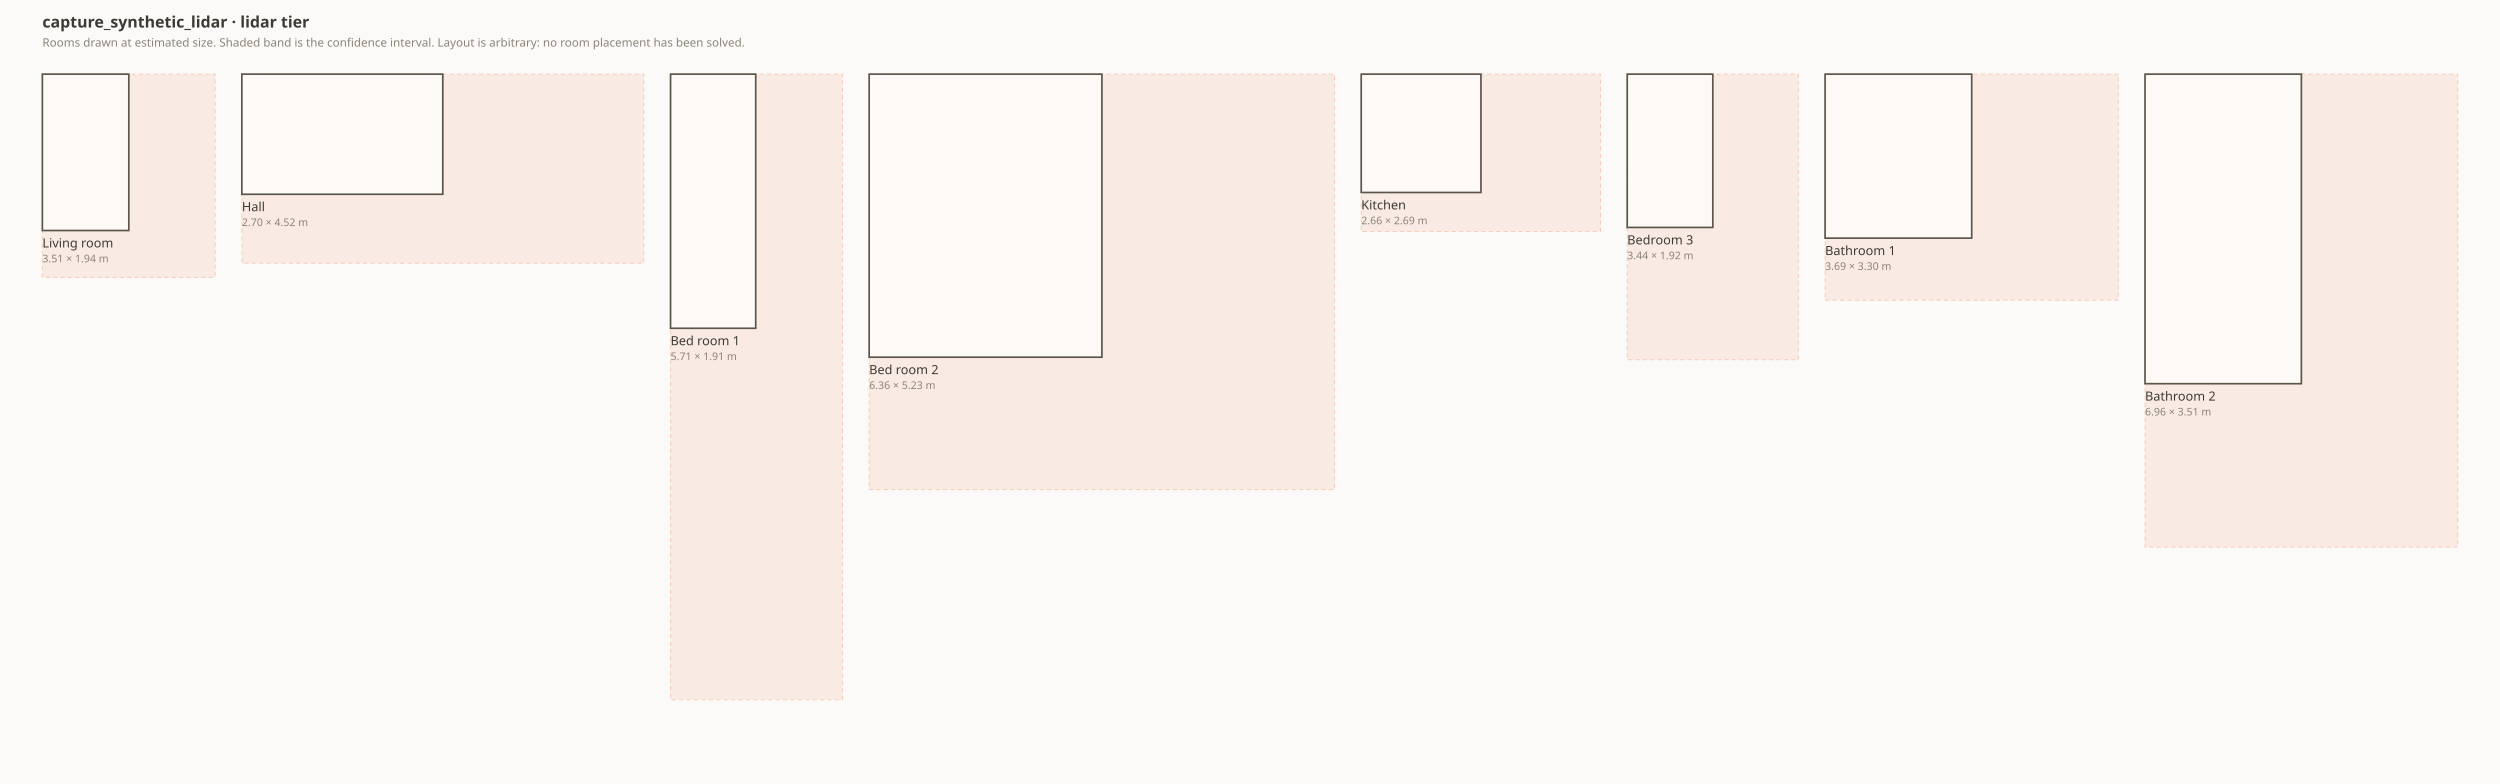
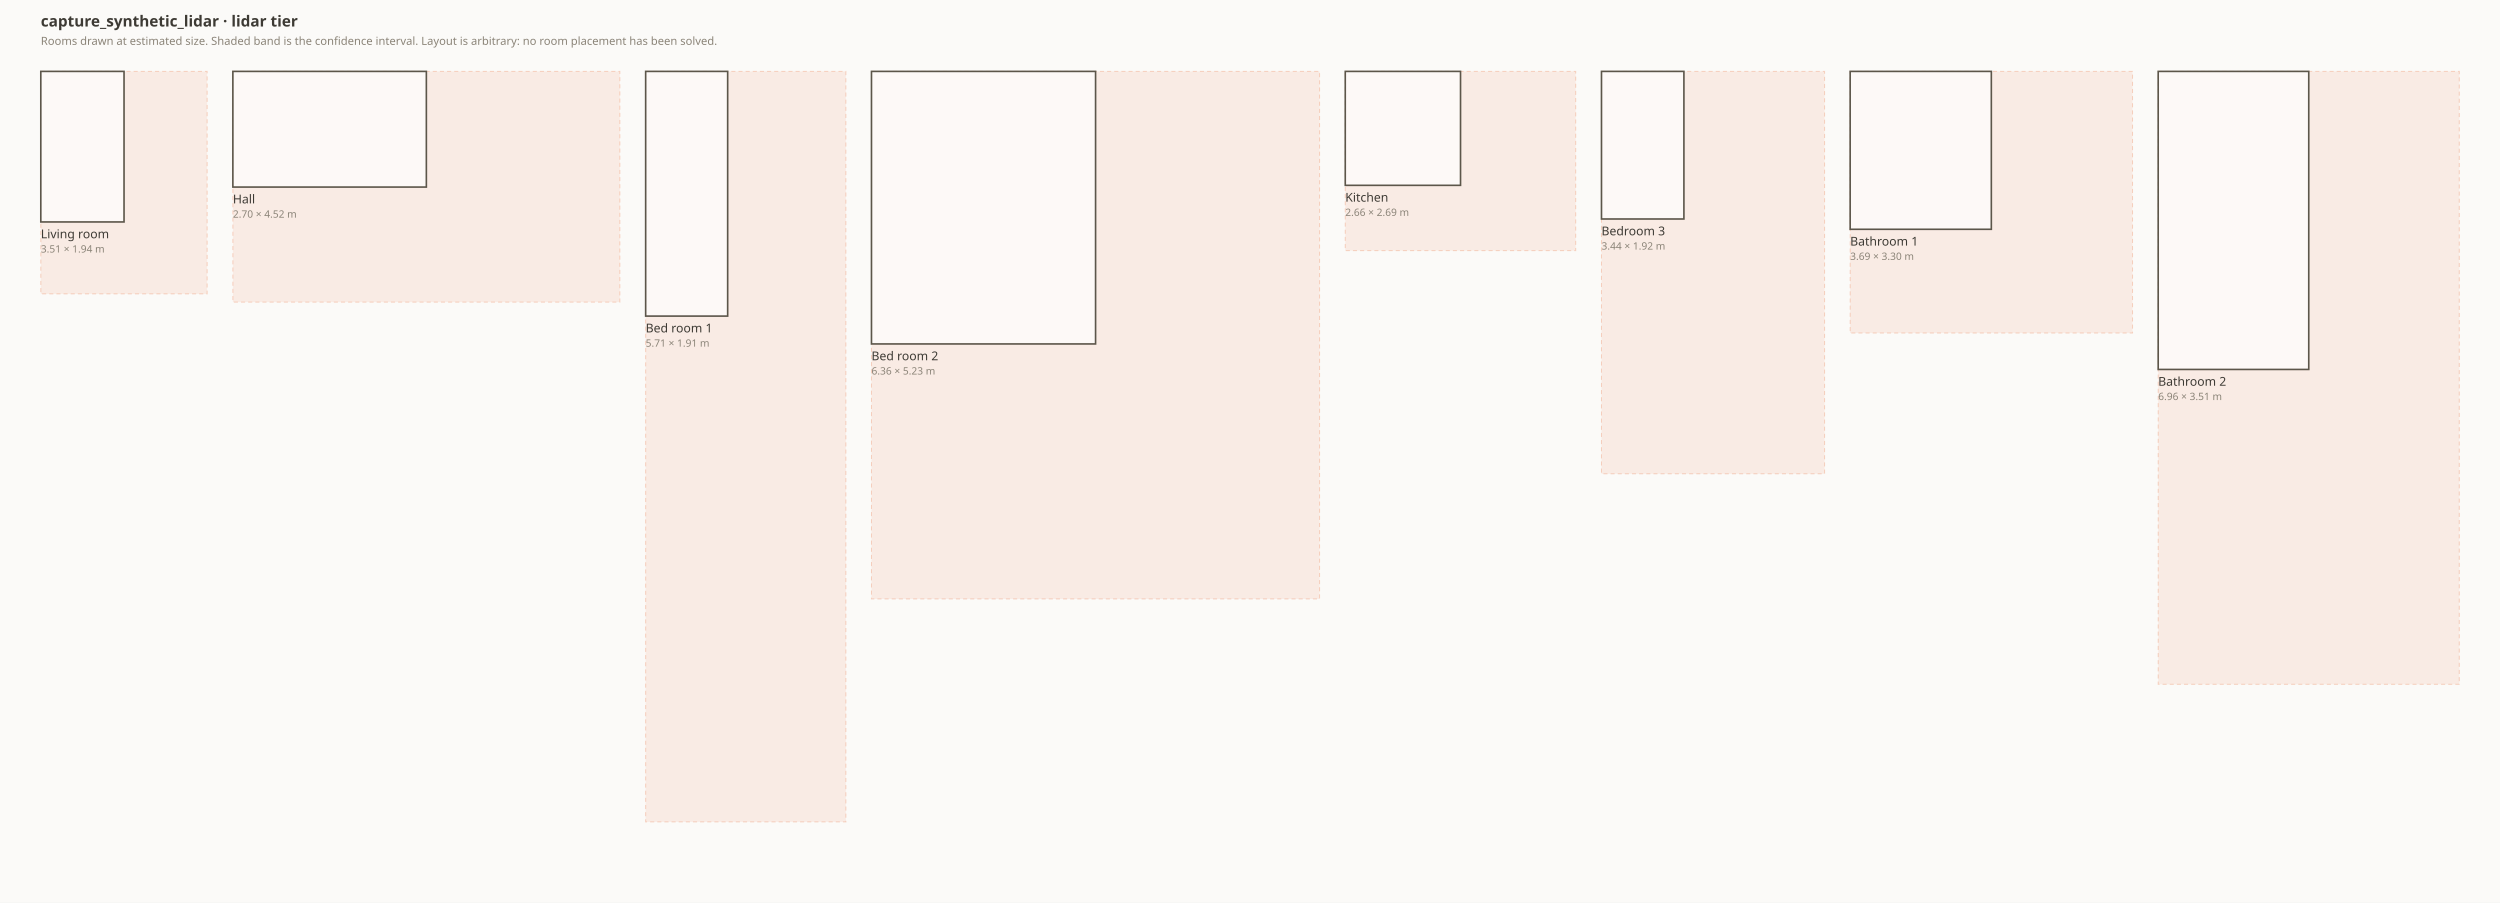
- <svg xmlns="http://www.w3.org/2000/svg" width="2360" height="740" viewBox="0 0 2360 740" font-family="ui-sans-serif,system-ui,sans-serif">
-   <rect width="2360" height="740" fill="#fbfaf8" />
+ <svg xmlns="http://www.w3.org/2000/svg" width="2451" height="885" viewBox="0 0 2451 885" font-family="ui-sans-serif,system-ui,sans-serif">
+   <rect width="2451" height="885" fill="#fbfaf8" />
  <text x="40" y="26" font-size="15" font-weight="600" fill="#3d3a34">capture_synthetic_lidar · lidar tier</text>
  <text x="40" y="44" font-size="11" fill="#8a8377">Rooms drawn at estimated size. Shaded band is the confidence interval. Layout is arbitrary: no room placement has been solved.</text>
-   <rect x="40.0" y="70.0" width="163.1" height="191.9" fill="#e8642e" fill-opacity="0.10" stroke="#e8642e" stroke-opacity="0.25" stroke-dasharray="4 3" />
+   <rect x="40.0" y="70.0" width="163.1" height="218.1" fill="#e8642e" fill-opacity="0.10" stroke="#e8642e" stroke-opacity="0.25" stroke-dasharray="4 3" />
  <rect x="40.0" y="70.0" width="81.6" height="147.6" fill="#ffffff" fill-opacity="0.7" stroke="#5c564a" stroke-width="1.6" />
  <text x="40.0" y="233.6" font-size="12" fill="#3d3a34">Living room</text>
  <text x="40.0" y="247.6" font-size="10" fill="#8a8377">3.51 × 1.94 m</text>
-   <rect x="228.3" y="70.0" width="379.4" height="178.5" fill="#e8642e" fill-opacity="0.10" stroke="#e8642e" stroke-opacity="0.25" stroke-dasharray="4 3" />
+   <rect x="228.3" y="70.0" width="379.4" height="226.2" fill="#e8642e" fill-opacity="0.10" stroke="#e8642e" stroke-opacity="0.25" stroke-dasharray="4 3" />
  <rect x="228.3" y="70.0" width="189.7" height="113.4" fill="#ffffff" fill-opacity="0.7" stroke="#5c564a" stroke-width="1.6" />
  <text x="228.3" y="199.4" font-size="12" fill="#3d3a34">Hall</text>
  <text x="228.3" y="213.4" font-size="10" fill="#8a8377">2.70 × 4.52 m</text>
-   <rect x="633.0" y="70.0" width="162.3" height="590.5" fill="#e8642e" fill-opacity="0.10" stroke="#e8642e" stroke-opacity="0.25" stroke-dasharray="4 3" />
+   <rect x="633.0" y="70.0" width="196.3" height="735.8" fill="#e8642e" fill-opacity="0.10" stroke="#e8642e" stroke-opacity="0.25" stroke-dasharray="4 3" />
  <rect x="633.0" y="70.0" width="80.4" height="239.9" fill="#ffffff" fill-opacity="0.7" stroke="#5c564a" stroke-width="1.6" />
  <text x="633.0" y="325.9" font-size="12" fill="#3d3a34">Bed room 1</text>
  <text x="633.0" y="339.9" font-size="10" fill="#8a8377">5.71 × 1.91 m</text>
-   <rect x="820.5" y="70.0" width="439.3" height="392.2" fill="#e8642e" fill-opacity="0.10" stroke="#e8642e" stroke-opacity="0.25" stroke-dasharray="4 3" />
-   <rect x="820.5" y="70.0" width="219.7" height="267.2" fill="#ffffff" fill-opacity="0.7" stroke="#5c564a" stroke-width="1.6" />
-   <text x="820.5" y="353.2" font-size="12" fill="#3d3a34">Bed room 2</text>
-   <text x="820.5" y="367.2" font-size="10" fill="#8a8377">6.36 × 5.23 m</text>
-   <rect x="1285.0" y="70.0" width="225.9" height="148.6" fill="#e8642e" fill-opacity="0.10" stroke="#e8642e" stroke-opacity="0.25" stroke-dasharray="4 3" />
-   <rect x="1285.0" y="70.0" width="113.0" height="111.7" fill="#ffffff" fill-opacity="0.7" stroke="#5c564a" stroke-width="1.6" />
-   <text x="1285.0" y="197.7" font-size="12" fill="#3d3a34">Kitchen</text>
-   <text x="1285.0" y="211.7" font-size="10" fill="#8a8377">2.66 × 2.69 m</text>
-   <rect x="1536.1" y="70.0" width="161.6" height="269.6" fill="#e8642e" fill-opacity="0.10" stroke="#e8642e" stroke-opacity="0.25" stroke-dasharray="4 3" />
-   <rect x="1536.1" y="70.0" width="80.8" height="144.7" fill="#ffffff" fill-opacity="0.7" stroke="#5c564a" stroke-width="1.6" />
-   <text x="1536.1" y="230.7" font-size="12" fill="#3d3a34">Bedroom 3</text>
-   <text x="1536.1" y="244.7" font-size="10" fill="#8a8377">3.44 × 1.92 m</text>
-   <rect x="1722.9" y="70.0" width="276.8" height="213.5" fill="#e8642e" fill-opacity="0.10" stroke="#e8642e" stroke-opacity="0.25" stroke-dasharray="4 3" />
-   <rect x="1722.9" y="70.0" width="138.4" height="154.8" fill="#ffffff" fill-opacity="0.7" stroke="#5c564a" stroke-width="1.6" />
-   <text x="1722.9" y="240.8" font-size="12" fill="#3d3a34">Bathroom 1</text>
-   <text x="1722.9" y="254.8" font-size="10" fill="#8a8377">3.69 × 3.30 m</text>
-   <rect x="2024.9" y="70.0" width="295.2" height="446.5" fill="#e8642e" fill-opacity="0.10" stroke="#e8642e" stroke-opacity="0.25" stroke-dasharray="4 3" />
-   <rect x="2024.9" y="70.0" width="147.6" height="292.2" fill="#ffffff" fill-opacity="0.7" stroke="#5c564a" stroke-width="1.6" />
-   <text x="2024.9" y="378.2" font-size="12" fill="#3d3a34">Bathroom 2</text>
-   <text x="2024.9" y="392.2" font-size="10" fill="#8a8377">6.96 × 3.51 m</text>
+   <rect x="854.4" y="70.0" width="439.3" height="517.2" fill="#e8642e" fill-opacity="0.10" stroke="#e8642e" stroke-opacity="0.25" stroke-dasharray="4 3" />
+   <rect x="854.4" y="70.0" width="219.7" height="267.2" fill="#ffffff" fill-opacity="0.7" stroke="#5c564a" stroke-width="1.6" />
+   <text x="854.4" y="353.2" font-size="12" fill="#3d3a34">Bed room 2</text>
+   <text x="854.4" y="367.2" font-size="10" fill="#8a8377">6.36 × 5.23 m</text>
+   <rect x="1318.9" y="70.0" width="225.9" height="175.7" fill="#e8642e" fill-opacity="0.10" stroke="#e8642e" stroke-opacity="0.25" stroke-dasharray="4 3" />
+   <rect x="1318.9" y="70.0" width="113.0" height="111.7" fill="#ffffff" fill-opacity="0.7" stroke="#5c564a" stroke-width="1.6" />
+   <text x="1318.9" y="197.7" font-size="12" fill="#3d3a34">Kitchen</text>
+   <text x="1318.9" y="211.7" font-size="10" fill="#8a8377">2.66 × 2.69 m</text>
+   <rect x="1570.1" y="70.0" width="218.7" height="394.5" fill="#e8642e" fill-opacity="0.10" stroke="#e8642e" stroke-opacity="0.25" stroke-dasharray="4 3" />
+   <rect x="1570.1" y="70.0" width="80.8" height="144.7" fill="#ffffff" fill-opacity="0.7" stroke="#5c564a" stroke-width="1.6" />
+   <text x="1570.1" y="230.7" font-size="12" fill="#3d3a34">Bedroom 3</text>
+   <text x="1570.1" y="244.7" font-size="10" fill="#8a8377">3.44 × 1.92 m</text>
+   <rect x="1813.9" y="70.0" width="276.8" height="256.5" fill="#e8642e" fill-opacity="0.10" stroke="#e8642e" stroke-opacity="0.25" stroke-dasharray="4 3" />
+   <rect x="1813.9" y="70.0" width="138.4" height="154.8" fill="#ffffff" fill-opacity="0.7" stroke="#5c564a" stroke-width="1.6" />
+   <text x="1813.9" y="240.8" font-size="12" fill="#3d3a34">Bathroom 1</text>
+   <text x="1813.9" y="254.8" font-size="10" fill="#8a8377">3.69 × 3.30 m</text>
+   <rect x="2115.9" y="70.0" width="295.2" height="600.9" fill="#e8642e" fill-opacity="0.10" stroke="#e8642e" stroke-opacity="0.25" stroke-dasharray="4 3" />
+   <rect x="2115.9" y="70.0" width="147.6" height="292.2" fill="#ffffff" fill-opacity="0.7" stroke="#5c564a" stroke-width="1.6" />
+   <text x="2115.9" y="378.2" font-size="12" fill="#3d3a34">Bathroom 2</text>
+   <text x="2115.9" y="392.2" font-size="10" fill="#8a8377">6.96 × 3.51 m</text>
</svg>
